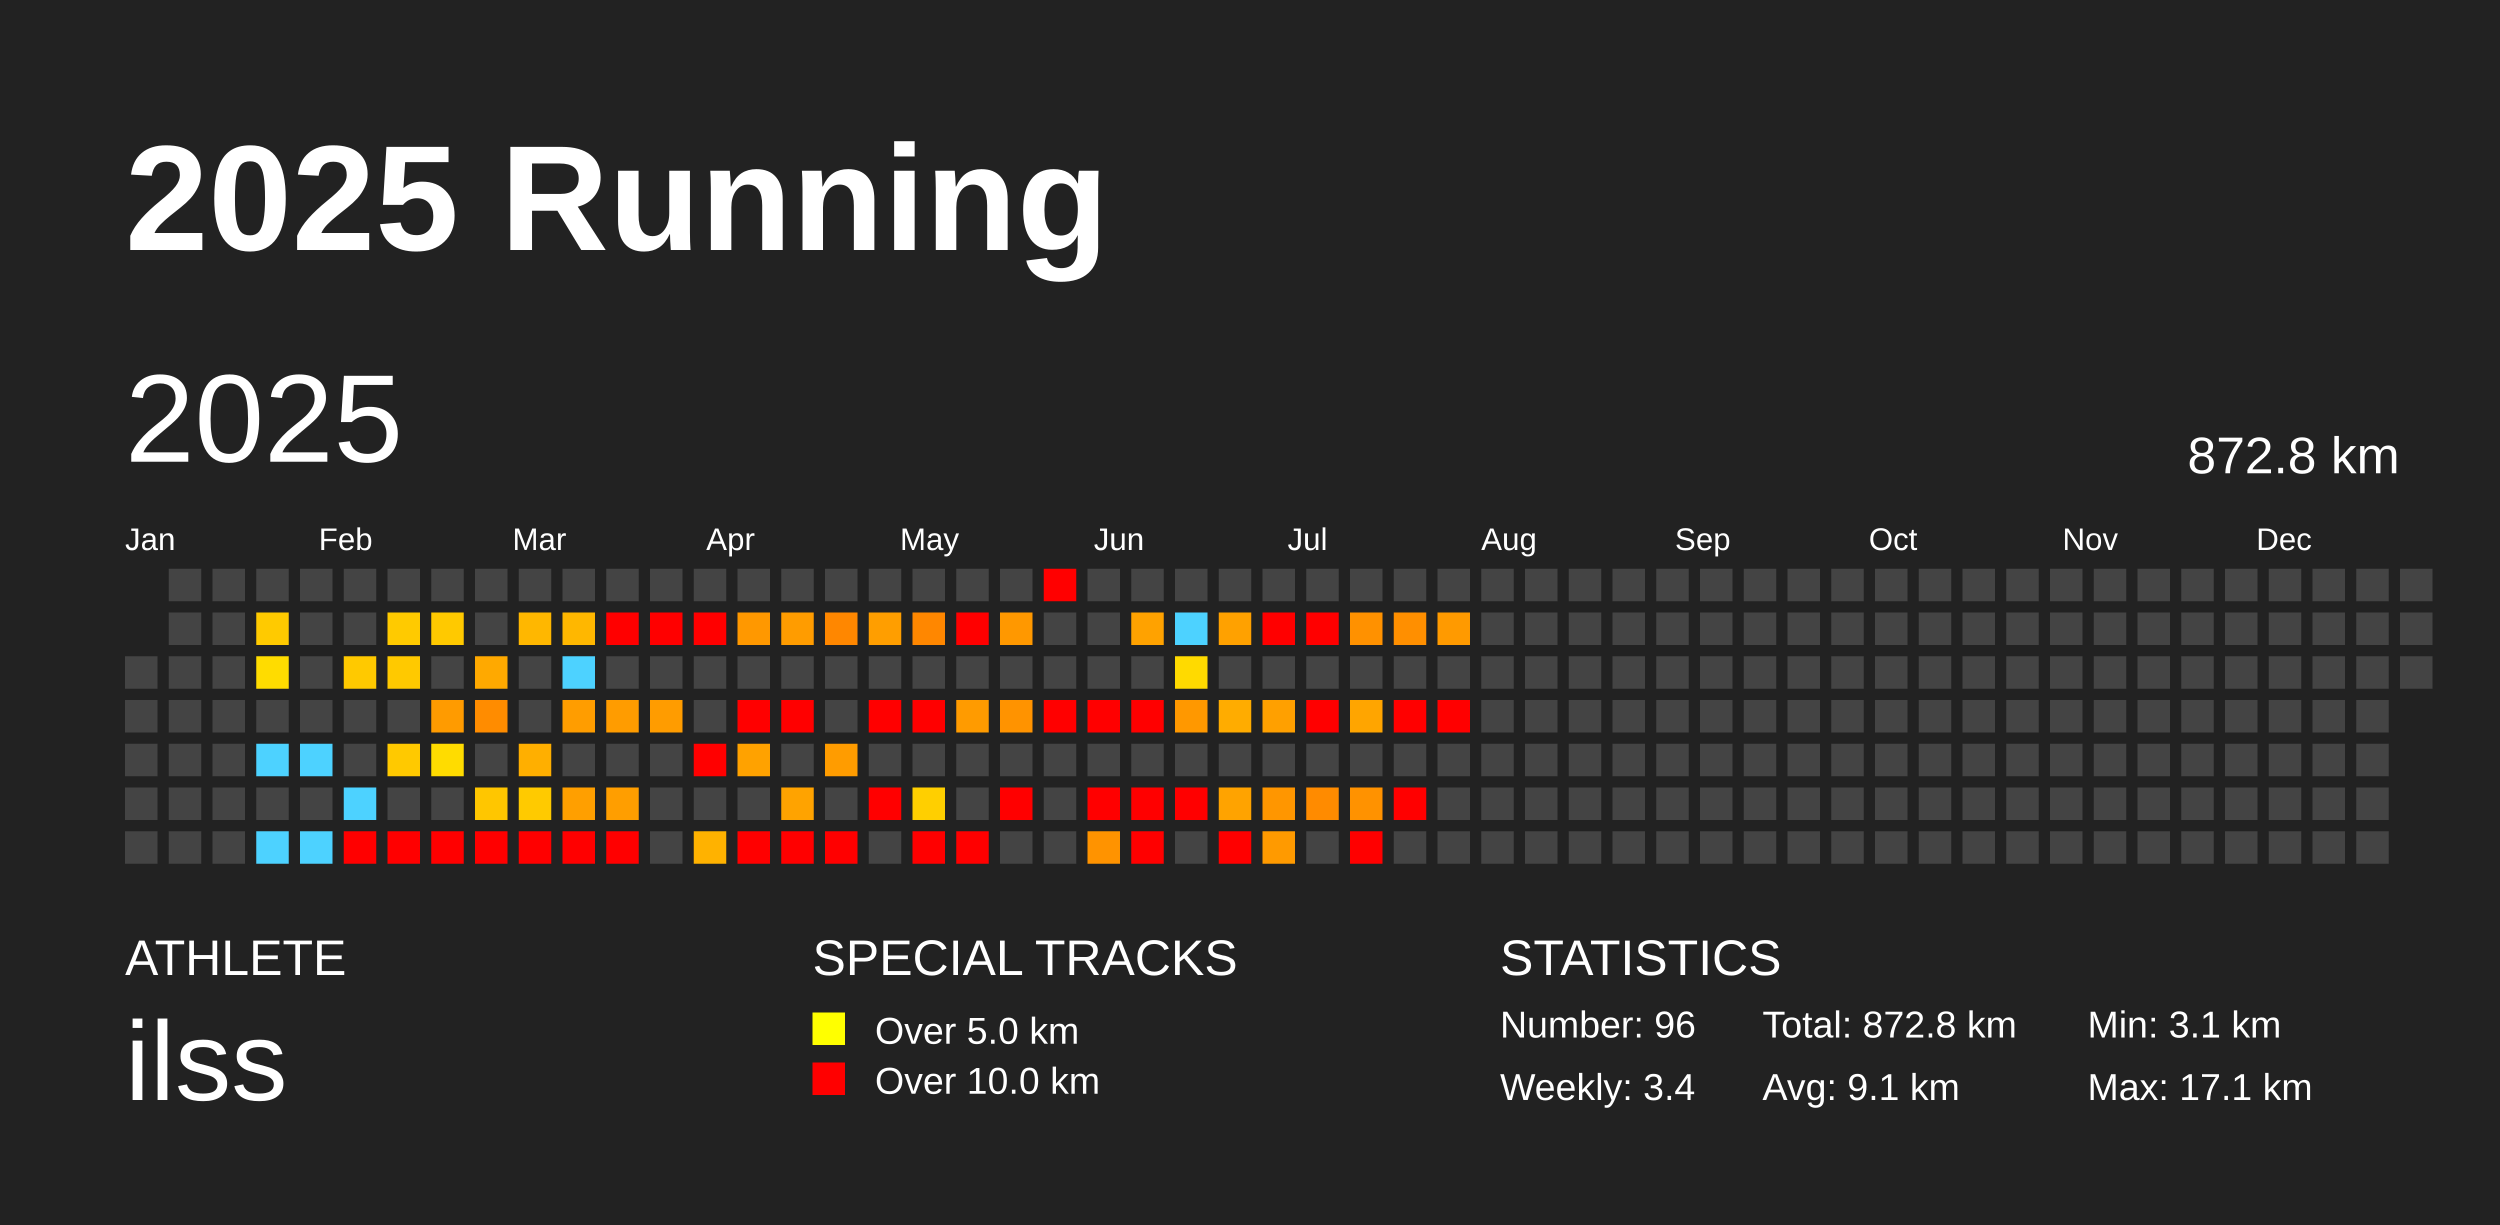
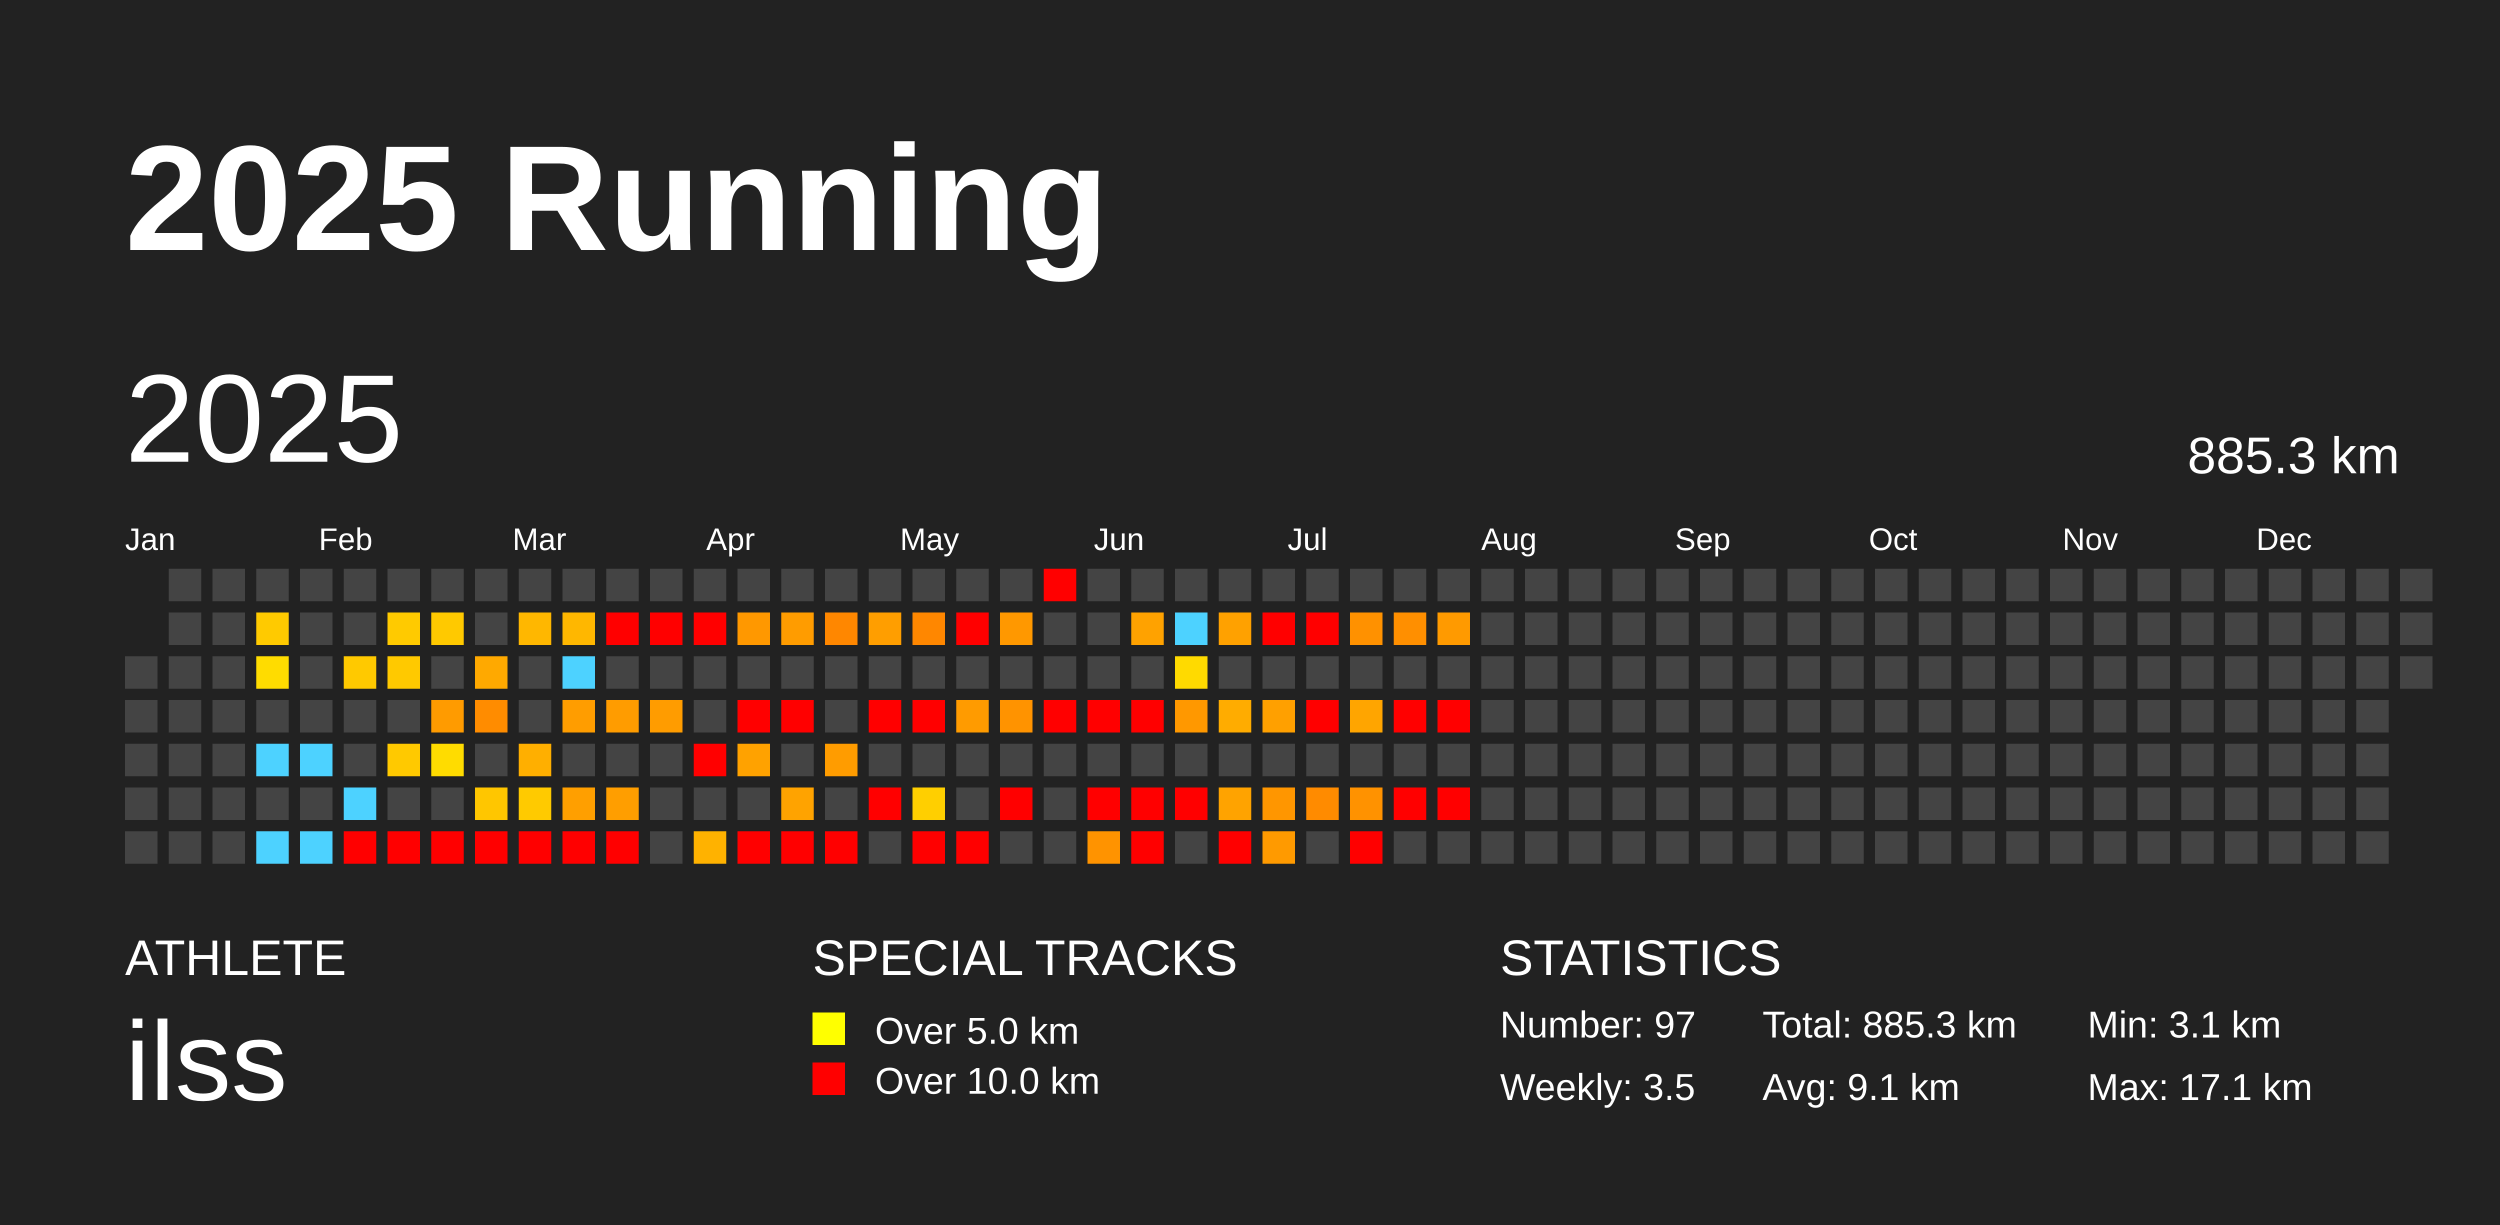
<svg xmlns="http://www.w3.org/2000/svg" baseProfile="full" height="98mm" version="1.1" viewBox="0,0,200,98" width="200mm">
  <defs />
  <rect fill="#222222" height="98" width="200" x="0" y="0" />
  <text fill="#FFFFFF" style="font-size:12px; font-family:Arial; font-weight:bold;" x="10" y="20">2025 Running</text>
  <text fill="#FFFFFF" style="font-size:4px; font-family:Arial" x="10" y="78">ATHLETE</text>
  <text fill="#FFFFFF" style="font-size:9px; font-family:Arial" x="10" y="88">ilss</text>
  <text fill="#FFFFFF" style="font-size:4px; font-family:Arial" x="65" y="78">SPECIAL TRACKS</text>
  <rect fill="yellow" height="2.6" width="2.6" x="65" y="81" />
  <text fill="#FFFFFF" style="font-size:3px; font-family:Arial" x="70" y="83.5">Over 5.0 km</text>
  <rect fill="red" height="2.6" width="2.6" x="65" y="85" />
  <text fill="#FFFFFF" style="font-size:3px; font-family:Arial" x="70" y="87.5">Over 10.0 km</text>
  <text fill="#FFFFFF" style="font-size:4px; font-family:Arial" x="120" y="78">STATISTICS</text>
-   <text fill="#FFFFFF" style="font-size:3px; font-family:Arial" x="120" y="83">Number: 96</text>
-   <text fill="#FFFFFF" style="font-size:3px; font-family:Arial" x="120" y="88">Weekly: 3.4</text>
-   <text fill="#FFFFFF" style="font-size:3px; font-family:Arial" x="141" y="83">Total: 872.8 km</text>
+   <text fill="#FFFFFF" style="font-size:3px; font-family:Arial" x="120" y="83">Number: 97</text>
+   <text fill="#FFFFFF" style="font-size:3px; font-family:Arial" x="120" y="88">Weekly: 3.5</text>
+   <text fill="#FFFFFF" style="font-size:3px; font-family:Arial" x="141" y="83">Total: 885.3 km</text>
  <text fill="#FFFFFF" style="font-size:3px; font-family:Arial" x="141" y="88">Avg: 9.1 km</text>
  <text fill="#FFFFFF" style="font-size:3px; font-family:Arial" x="167" y="83">Min: 3.1 km</text>
  <text fill="#FFFFFF" style="font-size:3px; font-family:Arial" x="167" y="88">Max: 17.1 km</text>
  <text dominant-baseline="hanging" fill="#FFFFFF" style="font-size:10.0px; font-family:Arial;" x="10" y="30">2025</text>
-   <text dominant-baseline="hanging" fill="#FFFFFF" style="font-size:4.125px; font-family:Arial;" x="175" y="35">872.8 km</text>
+   <text dominant-baseline="hanging" fill="#FFFFFF" style="font-size:4.125px; font-family:Arial;" x="175" y="35">885.3 km</text>
  <text fill="#FFFFFF" style="font-size:2.5px; font-family:Arial" x="10.0" y="44">Jan</text>
  <text fill="#FFFFFF" style="font-size:2.5px; font-family:Arial" x="25.5" y="44">Feb</text>
  <text fill="#FFFFFF" style="font-size:2.5px; font-family:Arial" x="41.0" y="44">Mar</text>
  <text fill="#FFFFFF" style="font-size:2.5px; font-family:Arial" x="56.5" y="44">Apr</text>
  <text fill="#FFFFFF" style="font-size:2.5px; font-family:Arial" x="72.0" y="44">May</text>
  <text fill="#FFFFFF" style="font-size:2.5px; font-family:Arial" x="87.5" y="44">Jun</text>
  <text fill="#FFFFFF" style="font-size:2.5px; font-family:Arial" x="103.0" y="44">Jul</text>
  <text fill="#FFFFFF" style="font-size:2.5px; font-family:Arial" x="118.5" y="44">Aug</text>
  <text fill="#FFFFFF" style="font-size:2.5px; font-family:Arial" x="134.0" y="44">Sep</text>
  <text fill="#FFFFFF" style="font-size:2.5px; font-family:Arial" x="149.5" y="44">Oct</text>
  <text fill="#FFFFFF" style="font-size:2.5px; font-family:Arial" x="165.0" y="44">Nov</text>
  <text fill="#FFFFFF" style="font-size:2.5px; font-family:Arial" x="180.5" y="44">Dec</text>
  <rect fill="#444444" height="2.6" width="2.6" x="10.0" y="52.5" />
  <rect fill="#444444" height="2.6" width="2.6" x="10.0" y="56.0" />
  <rect fill="#444444" height="2.6" width="2.6" x="10.0" y="59.5" />
  <rect fill="#444444" height="2.6" width="2.6" x="10.0" y="63.0" />
  <rect fill="#444444" height="2.6" width="2.6" x="10.0" y="66.5" />
  <rect fill="#444444" height="2.6" width="2.6" x="13.5" y="45.5" />
  <rect fill="#444444" height="2.6" width="2.6" x="13.5" y="49.0" />
  <rect fill="#444444" height="2.6" width="2.6" x="13.5" y="52.5" />
  <rect fill="#444444" height="2.6" width="2.6" x="13.5" y="56.0" />
  <rect fill="#444444" height="2.6" width="2.6" x="13.5" y="59.5" />
  <rect fill="#444444" height="2.6" width="2.6" x="13.5" y="63.0" />
  <rect fill="#444444" height="2.6" width="2.6" x="13.5" y="66.5" />
  <rect fill="#444444" height="2.6" width="2.6" x="17.0" y="45.5" />
  <rect fill="#444444" height="2.6" width="2.6" x="17.0" y="49.0" />
  <rect fill="#444444" height="2.6" width="2.6" x="17.0" y="52.5" />
  <rect fill="#444444" height="2.6" width="2.6" x="17.0" y="56.0" />
  <rect fill="#444444" height="2.6" width="2.6" x="17.0" y="59.5" />
  <rect fill="#444444" height="2.6" width="2.6" x="17.0" y="63.0" />
  <rect fill="#444444" height="2.6" width="2.6" x="17.0" y="66.5" />
  <rect fill="#444444" height="2.6" width="2.6" x="20.5" y="45.5" />
  <rect fill="#ffca00" height="2.6" width="2.6" x="20.5" y="49.0" />
  <rect fill="#ffdc00" height="2.6" width="2.6" x="20.5" y="52.5" />
  <rect fill="#444444" height="2.6" width="2.6" x="20.5" y="56.0" />
  <rect fill="#4dd2ff" height="2.6" width="2.6" x="20.5" y="59.5" />
  <rect fill="#444444" height="2.6" width="2.6" x="20.5" y="63.0" />
  <rect fill="#4dd2ff" height="2.6" width="2.6" x="20.5" y="66.5" />
  <rect fill="#444444" height="2.6" width="2.6" x="24.0" y="45.5" />
  <rect fill="#444444" height="2.6" width="2.6" x="24.0" y="49.0" />
  <rect fill="#444444" height="2.6" width="2.6" x="24.0" y="52.5" />
  <rect fill="#444444" height="2.6" width="2.6" x="24.0" y="56.0" />
  <rect fill="#4dd2ff" height="2.6" width="2.6" x="24.0" y="59.5" />
  <rect fill="#444444" height="2.6" width="2.6" x="24.0" y="63.0" />
  <rect fill="#4dd2ff" height="2.6" width="2.6" x="24.0" y="66.5" />
  <rect fill="#444444" height="2.6" width="2.6" x="27.5" y="45.5" />
  <rect fill="#444444" height="2.6" width="2.6" x="27.5" y="49.0" />
  <rect fill="#ffc900" height="2.6" width="2.6" x="27.5" y="52.5" />
  <rect fill="#444444" height="2.6" width="2.6" x="27.5" y="56.0" />
  <rect fill="#444444" height="2.6" width="2.6" x="27.5" y="59.5" />
  <rect fill="#4dd2ff" height="2.6" width="2.6" x="27.5" y="63.0" />
  <rect fill="red" height="2.6" width="2.6" x="27.5" y="66.5" />
  <rect fill="#444444" height="2.6" width="2.6" x="31.0" y="45.5" />
  <rect fill="#ffca00" height="2.6" width="2.6" x="31.0" y="49.0" />
  <rect fill="#ffc900" height="2.6" width="2.6" x="31.0" y="52.5" />
  <rect fill="#444444" height="2.6" width="2.6" x="31.0" y="56.0" />
  <rect fill="#ffc900" height="2.6" width="2.6" x="31.0" y="59.5" />
  <rect fill="#444444" height="2.6" width="2.6" x="31.0" y="63.0" />
  <rect fill="red" height="2.6" width="2.6" x="31.0" y="66.5" />
  <rect fill="#444444" height="2.6" width="2.6" x="34.5" y="45.5" />
  <rect fill="#ffc900" height="2.6" width="2.6" x="34.5" y="49.0" />
  <rect fill="#444444" height="2.6" width="2.6" x="34.5" y="52.5" />
  <rect fill="#ff9b00" height="2.6" width="2.6" x="34.5" y="56.0" />
  <rect fill="#ffdc00" height="2.6" width="2.6" x="34.5" y="59.5" />
  <rect fill="#444444" height="2.6" width="2.6" x="34.5" y="63.0" />
  <rect fill="red" height="2.6" width="2.6" x="34.5" y="66.5" />
  <rect fill="#444444" height="2.6" width="2.6" x="38.0" y="45.5" />
  <rect fill="#444444" height="2.6" width="2.6" x="38.0" y="49.0" />
  <rect fill="#ffa900" height="2.6" width="2.6" x="38.0" y="52.5" />
  <rect fill="#ff8c00" height="2.6" width="2.6" x="38.0" y="56.0" />
  <rect fill="#444444" height="2.6" width="2.6" x="38.0" y="59.5" />
  <rect fill="#ffc600" height="2.6" width="2.6" x="38.0" y="63.0" />
  <rect fill="red" height="2.6" width="2.6" x="38.0" y="66.5" />
  <rect fill="#444444" height="2.6" width="2.6" x="41.5" y="45.5" />
  <rect fill="#ffb700" height="2.6" width="2.6" x="41.5" y="49.0" />
  <rect fill="#444444" height="2.6" width="2.6" x="41.5" y="52.5" />
  <rect fill="#444444" height="2.6" width="2.6" x="41.5" y="56.0" />
  <rect fill="#ffaf00" height="2.6" width="2.6" x="41.5" y="59.5" />
  <rect fill="#ffca00" height="2.6" width="2.6" x="41.5" y="63.0" />
  <rect fill="red" height="2.6" width="2.6" x="41.5" y="66.5" />
  <rect fill="#444444" height="2.6" width="2.6" x="45.0" y="45.5" />
  <rect fill="#ffb700" height="2.6" width="2.6" x="45.0" y="49.0" />
  <rect fill="#4dd2ff" height="2.6" width="2.6" x="45.0" y="52.5" />
  <rect fill="#ff9d00" height="2.6" width="2.6" x="45.0" y="56.0" />
  <rect fill="#444444" height="2.6" width="2.6" x="45.0" y="59.5" />
  <rect fill="#ff9f00" height="2.6" width="2.6" x="45.0" y="63.0" />
  <rect fill="red" height="2.6" width="2.6" x="45.0" y="66.5" />
  <rect fill="#444444" height="2.6" width="2.6" x="48.5" y="45.5" />
  <rect fill="red" height="2.6" width="2.6" x="48.5" y="49.0" />
  <rect fill="#444444" height="2.6" width="2.6" x="48.5" y="52.5" />
  <rect fill="#ff9c00" height="2.6" width="2.6" x="48.5" y="56.0" />
  <rect fill="#444444" height="2.6" width="2.6" x="48.5" y="59.5" />
  <rect fill="#ff9e00" height="2.6" width="2.6" x="48.5" y="63.0" />
  <rect fill="red" height="2.6" width="2.6" x="48.5" y="66.5" />
  <rect fill="#444444" height="2.6" width="2.6" x="52.0" y="45.5" />
  <rect fill="red" height="2.6" width="2.6" x="52.0" y="49.0" />
  <rect fill="#444444" height="2.6" width="2.6" x="52.0" y="52.5" />
  <rect fill="#ff9c00" height="2.6" width="2.6" x="52.0" y="56.0" />
  <rect fill="#444444" height="2.6" width="2.6" x="52.0" y="59.5" />
  <rect fill="#444444" height="2.6" width="2.6" x="52.0" y="63.0" />
  <rect fill="#444444" height="2.6" width="2.6" x="52.0" y="66.5" />
  <rect fill="#444444" height="2.6" width="2.6" x="55.5" y="45.5" />
  <rect fill="red" height="2.6" width="2.6" x="55.5" y="49.0" />
  <rect fill="#444444" height="2.6" width="2.6" x="55.5" y="52.5" />
  <rect fill="#444444" height="2.6" width="2.6" x="55.5" y="56.0" />
  <rect fill="red" height="2.6" width="2.6" x="55.5" y="59.5" />
  <rect fill="#444444" height="2.6" width="2.6" x="55.5" y="63.0" />
  <rect fill="#ffb200" height="2.6" width="2.6" x="55.5" y="66.5" />
  <rect fill="#444444" height="2.6" width="2.6" x="59.0" y="45.5" />
  <rect fill="#ff9800" height="2.6" width="2.6" x="59.0" y="49.0" />
  <rect fill="#444444" height="2.6" width="2.6" x="59.0" y="52.5" />
  <rect fill="red" height="2.6" width="2.6" x="59.0" y="56.0" />
  <rect fill="#ffa200" height="2.6" width="2.6" x="59.0" y="59.5" />
  <rect fill="#444444" height="2.6" width="2.6" x="59.0" y="63.0" />
  <rect fill="red" height="2.6" width="2.6" x="59.0" y="66.5" />
  <rect fill="#444444" height="2.6" width="2.6" x="62.5" y="45.5" />
  <rect fill="#ff9c00" height="2.6" width="2.6" x="62.5" y="49.0" />
  <rect fill="#444444" height="2.6" width="2.6" x="62.5" y="52.5" />
  <rect fill="red" height="2.6" width="2.6" x="62.5" y="56.0" />
  <rect fill="#444444" height="2.6" width="2.6" x="62.5" y="59.5" />
  <rect fill="#ffa300" height="2.6" width="2.6" x="62.5" y="63.0" />
  <rect fill="red" height="2.6" width="2.6" x="62.5" y="66.5" />
  <rect fill="#444444" height="2.6" width="2.6" x="66.0" y="45.5" />
  <rect fill="#ff8700" height="2.6" width="2.6" x="66.0" y="49.0" />
  <rect fill="#444444" height="2.6" width="2.6" x="66.0" y="52.5" />
  <rect fill="#444444" height="2.6" width="2.6" x="66.0" y="56.0" />
  <rect fill="#ff9c00" height="2.6" width="2.6" x="66.0" y="59.5" />
  <rect fill="#444444" height="2.6" width="2.6" x="66.0" y="63.0" />
  <rect fill="red" height="2.6" width="2.6" x="66.0" y="66.5" />
  <rect fill="#444444" height="2.6" width="2.6" x="69.5" y="45.5" />
  <rect fill="#ff9e00" height="2.6" width="2.6" x="69.5" y="49.0" />
  <rect fill="#444444" height="2.6" width="2.6" x="69.5" y="52.5" />
  <rect fill="red" height="2.6" width="2.6" x="69.5" y="56.0" />
  <rect fill="#444444" height="2.6" width="2.6" x="69.5" y="59.5" />
  <rect fill="red" height="2.6" width="2.6" x="69.5" y="63.0" />
  <rect fill="#444444" height="2.6" width="2.6" x="69.5" y="66.5" />
  <rect fill="#444444" height="2.6" width="2.6" x="73.0" y="45.5" />
  <rect fill="#ff8700" height="2.6" width="2.6" x="73.0" y="49.0" />
  <rect fill="#444444" height="2.6" width="2.6" x="73.0" y="52.5" />
  <rect fill="red" height="2.6" width="2.6" x="73.0" y="56.0" />
  <rect fill="#444444" height="2.6" width="2.6" x="73.0" y="59.5" />
  <rect fill="#ffcf00" height="2.6" width="2.6" x="73.0" y="63.0" />
  <rect fill="red" height="2.6" width="2.6" x="73.0" y="66.5" />
  <rect fill="#444444" height="2.6" width="2.6" x="76.5" y="45.5" />
  <rect fill="red" height="2.6" width="2.6" x="76.5" y="49.0" />
  <rect fill="#444444" height="2.6" width="2.6" x="76.5" y="52.5" />
  <rect fill="#ff9b00" height="2.6" width="2.6" x="76.5" y="56.0" />
  <rect fill="#444444" height="2.6" width="2.6" x="76.5" y="59.5" />
  <rect fill="#444444" height="2.6" width="2.6" x="76.5" y="63.0" />
  <rect fill="red" height="2.6" width="2.6" x="76.5" y="66.5" />
  <rect fill="#444444" height="2.6" width="2.6" x="80.0" y="45.5" />
  <rect fill="#ff9800" height="2.6" width="2.6" x="80.0" y="49.0" />
  <rect fill="#444444" height="2.6" width="2.6" x="80.0" y="52.5" />
  <rect fill="#ff9300" height="2.6" width="2.6" x="80.0" y="56.0" />
  <rect fill="#444444" height="2.6" width="2.6" x="80.0" y="59.5" />
  <rect fill="red" height="2.6" width="2.6" x="80.0" y="63.0" />
  <rect fill="#444444" height="2.6" width="2.6" x="80.0" y="66.5" />
  <rect fill="red" height="2.6" width="2.6" x="83.5" y="45.5" />
  <rect fill="#444444" height="2.6" width="2.6" x="83.5" y="49.0" />
  <rect fill="#444444" height="2.6" width="2.6" x="83.5" y="52.5" />
  <rect fill="red" height="2.6" width="2.6" x="83.5" y="56.0" />
  <rect fill="#444444" height="2.6" width="2.6" x="83.5" y="59.5" />
  <rect fill="#444444" height="2.6" width="2.6" x="83.5" y="63.0" />
  <rect fill="#444444" height="2.6" width="2.6" x="83.5" y="66.5" />
  <rect fill="#444444" height="2.6" width="2.6" x="87.0" y="45.5" />
  <rect fill="#444444" height="2.6" width="2.6" x="87.0" y="49.0" />
  <rect fill="#444444" height="2.6" width="2.6" x="87.0" y="52.5" />
  <rect fill="red" height="2.6" width="2.6" x="87.0" y="56.0" />
  <rect fill="#444444" height="2.6" width="2.6" x="87.0" y="59.5" />
  <rect fill="red" height="2.6" width="2.6" x="87.0" y="63.0" />
  <rect fill="#ff9300" height="2.6" width="2.6" x="87.0" y="66.5" />
  <rect fill="#444444" height="2.6" width="2.6" x="90.5" y="45.5" />
  <rect fill="#ffa200" height="2.6" width="2.6" x="90.5" y="49.0" />
  <rect fill="#444444" height="2.6" width="2.6" x="90.5" y="52.5" />
  <rect fill="red" height="2.6" width="2.6" x="90.5" y="56.0" />
  <rect fill="#444444" height="2.6" width="2.6" x="90.5" y="59.5" />
  <rect fill="red" height="2.6" width="2.6" x="90.5" y="63.0" />
  <rect fill="red" height="2.6" width="2.6" x="90.5" y="66.5" />
  <rect fill="#444444" height="2.6" width="2.6" x="94.0" y="45.5" />
  <rect fill="#4dd2ff" height="2.6" width="2.6" x="94.0" y="49.0" />
  <rect fill="#ffda00" height="2.6" width="2.6" x="94.0" y="52.5" />
  <rect fill="#ff9800" height="2.6" width="2.6" x="94.0" y="56.0" />
  <rect fill="#444444" height="2.6" width="2.6" x="94.0" y="59.5" />
  <rect fill="red" height="2.6" width="2.6" x="94.0" y="63.0" />
  <rect fill="#444444" height="2.6" width="2.6" x="94.0" y="66.5" />
  <rect fill="#444444" height="2.6" width="2.6" x="97.5" y="45.5" />
  <rect fill="#ffa100" height="2.6" width="2.6" x="97.5" y="49.0" />
  <rect fill="#444444" height="2.6" width="2.6" x="97.5" y="52.5" />
  <rect fill="#ffac00" height="2.6" width="2.6" x="97.5" y="56.0" />
  <rect fill="#444444" height="2.6" width="2.6" x="97.5" y="59.5" />
  <rect fill="#ffa300" height="2.6" width="2.6" x="97.5" y="63.0" />
  <rect fill="red" height="2.6" width="2.6" x="97.5" y="66.5" />
  <rect fill="#444444" height="2.6" width="2.6" x="101.0" y="45.5" />
  <rect fill="red" height="2.6" width="2.6" x="101.0" y="49.0" />
  <rect fill="#444444" height="2.6" width="2.6" x="101.0" y="52.5" />
  <rect fill="#ffa000" height="2.6" width="2.6" x="101.0" y="56.0" />
  <rect fill="#444444" height="2.6" width="2.6" x="101.0" y="59.5" />
  <rect fill="#ff9600" height="2.6" width="2.6" x="101.0" y="63.0" />
  <rect fill="#ff9a00" height="2.6" width="2.6" x="101.0" y="66.5" />
  <rect fill="#444444" height="2.6" width="2.6" x="104.5" y="45.5" />
  <rect fill="red" height="2.6" width="2.6" x="104.5" y="49.0" />
  <rect fill="#444444" height="2.6" width="2.6" x="104.5" y="52.5" />
  <rect fill="red" height="2.6" width="2.6" x="104.5" y="56.0" />
  <rect fill="#444444" height="2.6" width="2.6" x="104.5" y="59.5" />
  <rect fill="#ff8b00" height="2.6" width="2.6" x="104.5" y="63.0" />
  <rect fill="#444444" height="2.6" width="2.6" x="104.5" y="66.5" />
  <rect fill="#444444" height="2.6" width="2.6" x="108.0" y="45.5" />
  <rect fill="#ff9100" height="2.6" width="2.6" x="108.0" y="49.0" />
  <rect fill="#444444" height="2.6" width="2.6" x="108.0" y="52.5" />
  <rect fill="#ffa500" height="2.6" width="2.6" x="108.0" y="56.0" />
  <rect fill="#444444" height="2.6" width="2.6" x="108.0" y="59.5" />
  <rect fill="#ff9200" height="2.6" width="2.6" x="108.0" y="63.0" />
  <rect fill="red" height="2.6" width="2.6" x="108.0" y="66.5" />
  <rect fill="#444444" height="2.6" width="2.6" x="111.5" y="45.5" />
  <rect fill="#ff8f00" height="2.6" width="2.6" x="111.5" y="49.0" />
  <rect fill="#444444" height="2.6" width="2.6" x="111.5" y="52.5" />
  <rect fill="red" height="2.6" width="2.6" x="111.5" y="56.0" />
  <rect fill="#444444" height="2.6" width="2.6" x="111.5" y="59.5" />
  <rect fill="red" height="2.6" width="2.6" x="111.5" y="63.0" />
  <rect fill="#444444" height="2.6" width="2.6" x="111.5" y="66.5" />
  <rect fill="#444444" height="2.6" width="2.6" x="115.0" y="45.5" />
  <rect fill="#ff9a00" height="2.6" width="2.6" x="115.0" y="49.0" />
  <rect fill="#444444" height="2.6" width="2.6" x="115.0" y="52.5" />
  <rect fill="red" height="2.6" width="2.6" x="115.0" y="56.0" />
  <rect fill="#444444" height="2.6" width="2.6" x="115.0" y="59.5" />
-   <rect fill="#444444" height="2.6" width="2.6" x="115.0" y="63.0" />
+   <rect fill="red" height="2.6" width="2.6" x="115.0" y="63.0" />
  <rect fill="#444444" height="2.6" width="2.6" x="115.0" y="66.5" />
  <rect fill="#444444" height="2.6" width="2.6" x="118.5" y="45.5" />
  <rect fill="#444444" height="2.6" width="2.6" x="118.5" y="49.0" />
  <rect fill="#444444" height="2.6" width="2.6" x="118.5" y="52.5" />
  <rect fill="#444444" height="2.6" width="2.6" x="118.5" y="56.0" />
  <rect fill="#444444" height="2.6" width="2.6" x="118.5" y="59.5" />
  <rect fill="#444444" height="2.6" width="2.6" x="118.5" y="63.0" />
  <rect fill="#444444" height="2.6" width="2.6" x="118.5" y="66.5" />
  <rect fill="#444444" height="2.6" width="2.6" x="122.0" y="45.5" />
  <rect fill="#444444" height="2.6" width="2.6" x="122.0" y="49.0" />
  <rect fill="#444444" height="2.6" width="2.6" x="122.0" y="52.5" />
  <rect fill="#444444" height="2.6" width="2.6" x="122.0" y="56.0" />
  <rect fill="#444444" height="2.6" width="2.6" x="122.0" y="59.5" />
  <rect fill="#444444" height="2.6" width="2.6" x="122.0" y="63.0" />
  <rect fill="#444444" height="2.6" width="2.6" x="122.0" y="66.5" />
  <rect fill="#444444" height="2.6" width="2.6" x="125.5" y="45.5" />
  <rect fill="#444444" height="2.6" width="2.6" x="125.5" y="49.0" />
  <rect fill="#444444" height="2.6" width="2.6" x="125.5" y="52.5" />
  <rect fill="#444444" height="2.6" width="2.6" x="125.5" y="56.0" />
  <rect fill="#444444" height="2.6" width="2.6" x="125.5" y="59.5" />
  <rect fill="#444444" height="2.6" width="2.6" x="125.5" y="63.0" />
  <rect fill="#444444" height="2.6" width="2.6" x="125.5" y="66.5" />
  <rect fill="#444444" height="2.6" width="2.6" x="129.0" y="45.5" />
  <rect fill="#444444" height="2.6" width="2.6" x="129.0" y="49.0" />
  <rect fill="#444444" height="2.6" width="2.6" x="129.0" y="52.5" />
  <rect fill="#444444" height="2.6" width="2.6" x="129.0" y="56.0" />
  <rect fill="#444444" height="2.6" width="2.6" x="129.0" y="59.5" />
  <rect fill="#444444" height="2.6" width="2.6" x="129.0" y="63.0" />
  <rect fill="#444444" height="2.6" width="2.6" x="129.0" y="66.5" />
  <rect fill="#444444" height="2.6" width="2.6" x="132.5" y="45.5" />
  <rect fill="#444444" height="2.6" width="2.6" x="132.5" y="49.0" />
  <rect fill="#444444" height="2.6" width="2.6" x="132.5" y="52.5" />
  <rect fill="#444444" height="2.6" width="2.6" x="132.5" y="56.0" />
  <rect fill="#444444" height="2.6" width="2.6" x="132.5" y="59.5" />
  <rect fill="#444444" height="2.6" width="2.6" x="132.5" y="63.0" />
  <rect fill="#444444" height="2.6" width="2.6" x="132.5" y="66.5" />
  <rect fill="#444444" height="2.6" width="2.6" x="136.0" y="45.5" />
  <rect fill="#444444" height="2.6" width="2.6" x="136.0" y="49.0" />
  <rect fill="#444444" height="2.6" width="2.6" x="136.0" y="52.5" />
  <rect fill="#444444" height="2.6" width="2.6" x="136.0" y="56.0" />
  <rect fill="#444444" height="2.6" width="2.6" x="136.0" y="59.5" />
  <rect fill="#444444" height="2.6" width="2.6" x="136.0" y="63.0" />
  <rect fill="#444444" height="2.6" width="2.6" x="136.0" y="66.5" />
  <rect fill="#444444" height="2.6" width="2.6" x="139.5" y="45.5" />
  <rect fill="#444444" height="2.6" width="2.6" x="139.5" y="49.0" />
  <rect fill="#444444" height="2.6" width="2.6" x="139.5" y="52.5" />
  <rect fill="#444444" height="2.6" width="2.6" x="139.5" y="56.0" />
  <rect fill="#444444" height="2.6" width="2.6" x="139.5" y="59.5" />
  <rect fill="#444444" height="2.6" width="2.6" x="139.5" y="63.0" />
  <rect fill="#444444" height="2.6" width="2.6" x="139.5" y="66.5" />
  <rect fill="#444444" height="2.6" width="2.6" x="143.0" y="45.5" />
  <rect fill="#444444" height="2.6" width="2.6" x="143.0" y="49.0" />
  <rect fill="#444444" height="2.6" width="2.6" x="143.0" y="52.5" />
  <rect fill="#444444" height="2.6" width="2.6" x="143.0" y="56.0" />
  <rect fill="#444444" height="2.6" width="2.6" x="143.0" y="59.5" />
  <rect fill="#444444" height="2.6" width="2.6" x="143.0" y="63.0" />
  <rect fill="#444444" height="2.6" width="2.6" x="143.0" y="66.5" />
  <rect fill="#444444" height="2.6" width="2.6" x="146.5" y="45.5" />
  <rect fill="#444444" height="2.6" width="2.6" x="146.5" y="49.0" />
  <rect fill="#444444" height="2.6" width="2.6" x="146.5" y="52.5" />
  <rect fill="#444444" height="2.6" width="2.6" x="146.5" y="56.0" />
  <rect fill="#444444" height="2.6" width="2.6" x="146.5" y="59.5" />
  <rect fill="#444444" height="2.6" width="2.6" x="146.5" y="63.0" />
  <rect fill="#444444" height="2.6" width="2.6" x="146.5" y="66.5" />
  <rect fill="#444444" height="2.6" width="2.6" x="150.0" y="45.5" />
  <rect fill="#444444" height="2.6" width="2.6" x="150.0" y="49.0" />
  <rect fill="#444444" height="2.6" width="2.6" x="150.0" y="52.5" />
  <rect fill="#444444" height="2.6" width="2.6" x="150.0" y="56.0" />
  <rect fill="#444444" height="2.6" width="2.6" x="150.0" y="59.5" />
  <rect fill="#444444" height="2.6" width="2.6" x="150.0" y="63.0" />
  <rect fill="#444444" height="2.6" width="2.6" x="150.0" y="66.5" />
  <rect fill="#444444" height="2.6" width="2.6" x="153.5" y="45.5" />
  <rect fill="#444444" height="2.6" width="2.6" x="153.5" y="49.0" />
  <rect fill="#444444" height="2.6" width="2.6" x="153.5" y="52.5" />
  <rect fill="#444444" height="2.6" width="2.6" x="153.5" y="56.0" />
  <rect fill="#444444" height="2.6" width="2.6" x="153.5" y="59.5" />
  <rect fill="#444444" height="2.6" width="2.6" x="153.5" y="63.0" />
  <rect fill="#444444" height="2.6" width="2.6" x="153.5" y="66.5" />
  <rect fill="#444444" height="2.6" width="2.6" x="157.0" y="45.5" />
  <rect fill="#444444" height="2.6" width="2.6" x="157.0" y="49.0" />
  <rect fill="#444444" height="2.6" width="2.6" x="157.0" y="52.5" />
  <rect fill="#444444" height="2.6" width="2.6" x="157.0" y="56.0" />
  <rect fill="#444444" height="2.6" width="2.6" x="157.0" y="59.5" />
  <rect fill="#444444" height="2.6" width="2.6" x="157.0" y="63.0" />
  <rect fill="#444444" height="2.6" width="2.6" x="157.0" y="66.5" />
  <rect fill="#444444" height="2.6" width="2.6" x="160.5" y="45.5" />
  <rect fill="#444444" height="2.6" width="2.6" x="160.5" y="49.0" />
  <rect fill="#444444" height="2.6" width="2.6" x="160.5" y="52.5" />
  <rect fill="#444444" height="2.6" width="2.6" x="160.5" y="56.0" />
  <rect fill="#444444" height="2.6" width="2.6" x="160.5" y="59.5" />
  <rect fill="#444444" height="2.6" width="2.6" x="160.5" y="63.0" />
  <rect fill="#444444" height="2.6" width="2.6" x="160.5" y="66.5" />
  <rect fill="#444444" height="2.6" width="2.6" x="164.0" y="45.5" />
  <rect fill="#444444" height="2.6" width="2.6" x="164.0" y="49.0" />
  <rect fill="#444444" height="2.6" width="2.6" x="164.0" y="52.5" />
  <rect fill="#444444" height="2.6" width="2.6" x="164.0" y="56.0" />
  <rect fill="#444444" height="2.6" width="2.6" x="164.0" y="59.5" />
  <rect fill="#444444" height="2.6" width="2.6" x="164.0" y="63.0" />
  <rect fill="#444444" height="2.6" width="2.6" x="164.0" y="66.5" />
  <rect fill="#444444" height="2.6" width="2.6" x="167.5" y="45.5" />
  <rect fill="#444444" height="2.6" width="2.6" x="167.5" y="49.0" />
  <rect fill="#444444" height="2.6" width="2.6" x="167.5" y="52.5" />
  <rect fill="#444444" height="2.6" width="2.6" x="167.5" y="56.0" />
  <rect fill="#444444" height="2.6" width="2.6" x="167.5" y="59.5" />
  <rect fill="#444444" height="2.6" width="2.6" x="167.5" y="63.0" />
  <rect fill="#444444" height="2.6" width="2.6" x="167.5" y="66.5" />
  <rect fill="#444444" height="2.6" width="2.6" x="171.0" y="45.5" />
  <rect fill="#444444" height="2.6" width="2.6" x="171.0" y="49.0" />
  <rect fill="#444444" height="2.6" width="2.6" x="171.0" y="52.5" />
  <rect fill="#444444" height="2.6" width="2.6" x="171.0" y="56.0" />
  <rect fill="#444444" height="2.6" width="2.6" x="171.0" y="59.5" />
  <rect fill="#444444" height="2.6" width="2.6" x="171.0" y="63.0" />
  <rect fill="#444444" height="2.6" width="2.6" x="171.0" y="66.5" />
  <rect fill="#444444" height="2.6" width="2.6" x="174.5" y="45.5" />
  <rect fill="#444444" height="2.6" width="2.6" x="174.5" y="49.0" />
  <rect fill="#444444" height="2.6" width="2.6" x="174.5" y="52.5" />
  <rect fill="#444444" height="2.6" width="2.6" x="174.5" y="56.0" />
  <rect fill="#444444" height="2.6" width="2.6" x="174.5" y="59.5" />
  <rect fill="#444444" height="2.6" width="2.6" x="174.5" y="63.0" />
  <rect fill="#444444" height="2.6" width="2.6" x="174.5" y="66.5" />
  <rect fill="#444444" height="2.6" width="2.6" x="178.0" y="45.5" />
  <rect fill="#444444" height="2.6" width="2.6" x="178.0" y="49.0" />
  <rect fill="#444444" height="2.6" width="2.6" x="178.0" y="52.5" />
  <rect fill="#444444" height="2.6" width="2.6" x="178.0" y="56.0" />
  <rect fill="#444444" height="2.6" width="2.6" x="178.0" y="59.5" />
  <rect fill="#444444" height="2.6" width="2.6" x="178.0" y="63.0" />
  <rect fill="#444444" height="2.6" width="2.6" x="178.0" y="66.5" />
  <rect fill="#444444" height="2.6" width="2.6" x="181.5" y="45.5" />
  <rect fill="#444444" height="2.6" width="2.6" x="181.5" y="49.0" />
  <rect fill="#444444" height="2.6" width="2.6" x="181.5" y="52.5" />
  <rect fill="#444444" height="2.6" width="2.6" x="181.5" y="56.0" />
  <rect fill="#444444" height="2.6" width="2.6" x="181.5" y="59.5" />
  <rect fill="#444444" height="2.6" width="2.6" x="181.5" y="63.0" />
  <rect fill="#444444" height="2.6" width="2.6" x="181.5" y="66.5" />
  <rect fill="#444444" height="2.6" width="2.6" x="185.0" y="45.5" />
  <rect fill="#444444" height="2.6" width="2.6" x="185.0" y="49.0" />
  <rect fill="#444444" height="2.6" width="2.6" x="185.0" y="52.5" />
  <rect fill="#444444" height="2.6" width="2.6" x="185.0" y="56.0" />
  <rect fill="#444444" height="2.6" width="2.6" x="185.0" y="59.5" />
  <rect fill="#444444" height="2.6" width="2.6" x="185.0" y="63.0" />
  <rect fill="#444444" height="2.6" width="2.6" x="185.0" y="66.5" />
  <rect fill="#444444" height="2.6" width="2.6" x="188.5" y="45.5" />
  <rect fill="#444444" height="2.6" width="2.6" x="188.5" y="49.0" />
  <rect fill="#444444" height="2.6" width="2.6" x="188.5" y="52.5" />
  <rect fill="#444444" height="2.6" width="2.6" x="188.5" y="56.0" />
  <rect fill="#444444" height="2.6" width="2.6" x="188.5" y="59.5" />
  <rect fill="#444444" height="2.6" width="2.6" x="188.5" y="63.0" />
  <rect fill="#444444" height="2.6" width="2.6" x="188.5" y="66.5" />
  <rect fill="#444444" height="2.6" width="2.6" x="192.0" y="45.5" />
  <rect fill="#444444" height="2.6" width="2.6" x="192.0" y="49.0" />
  <rect fill="#444444" height="2.6" width="2.6" x="192.0" y="52.5" />
</svg>
